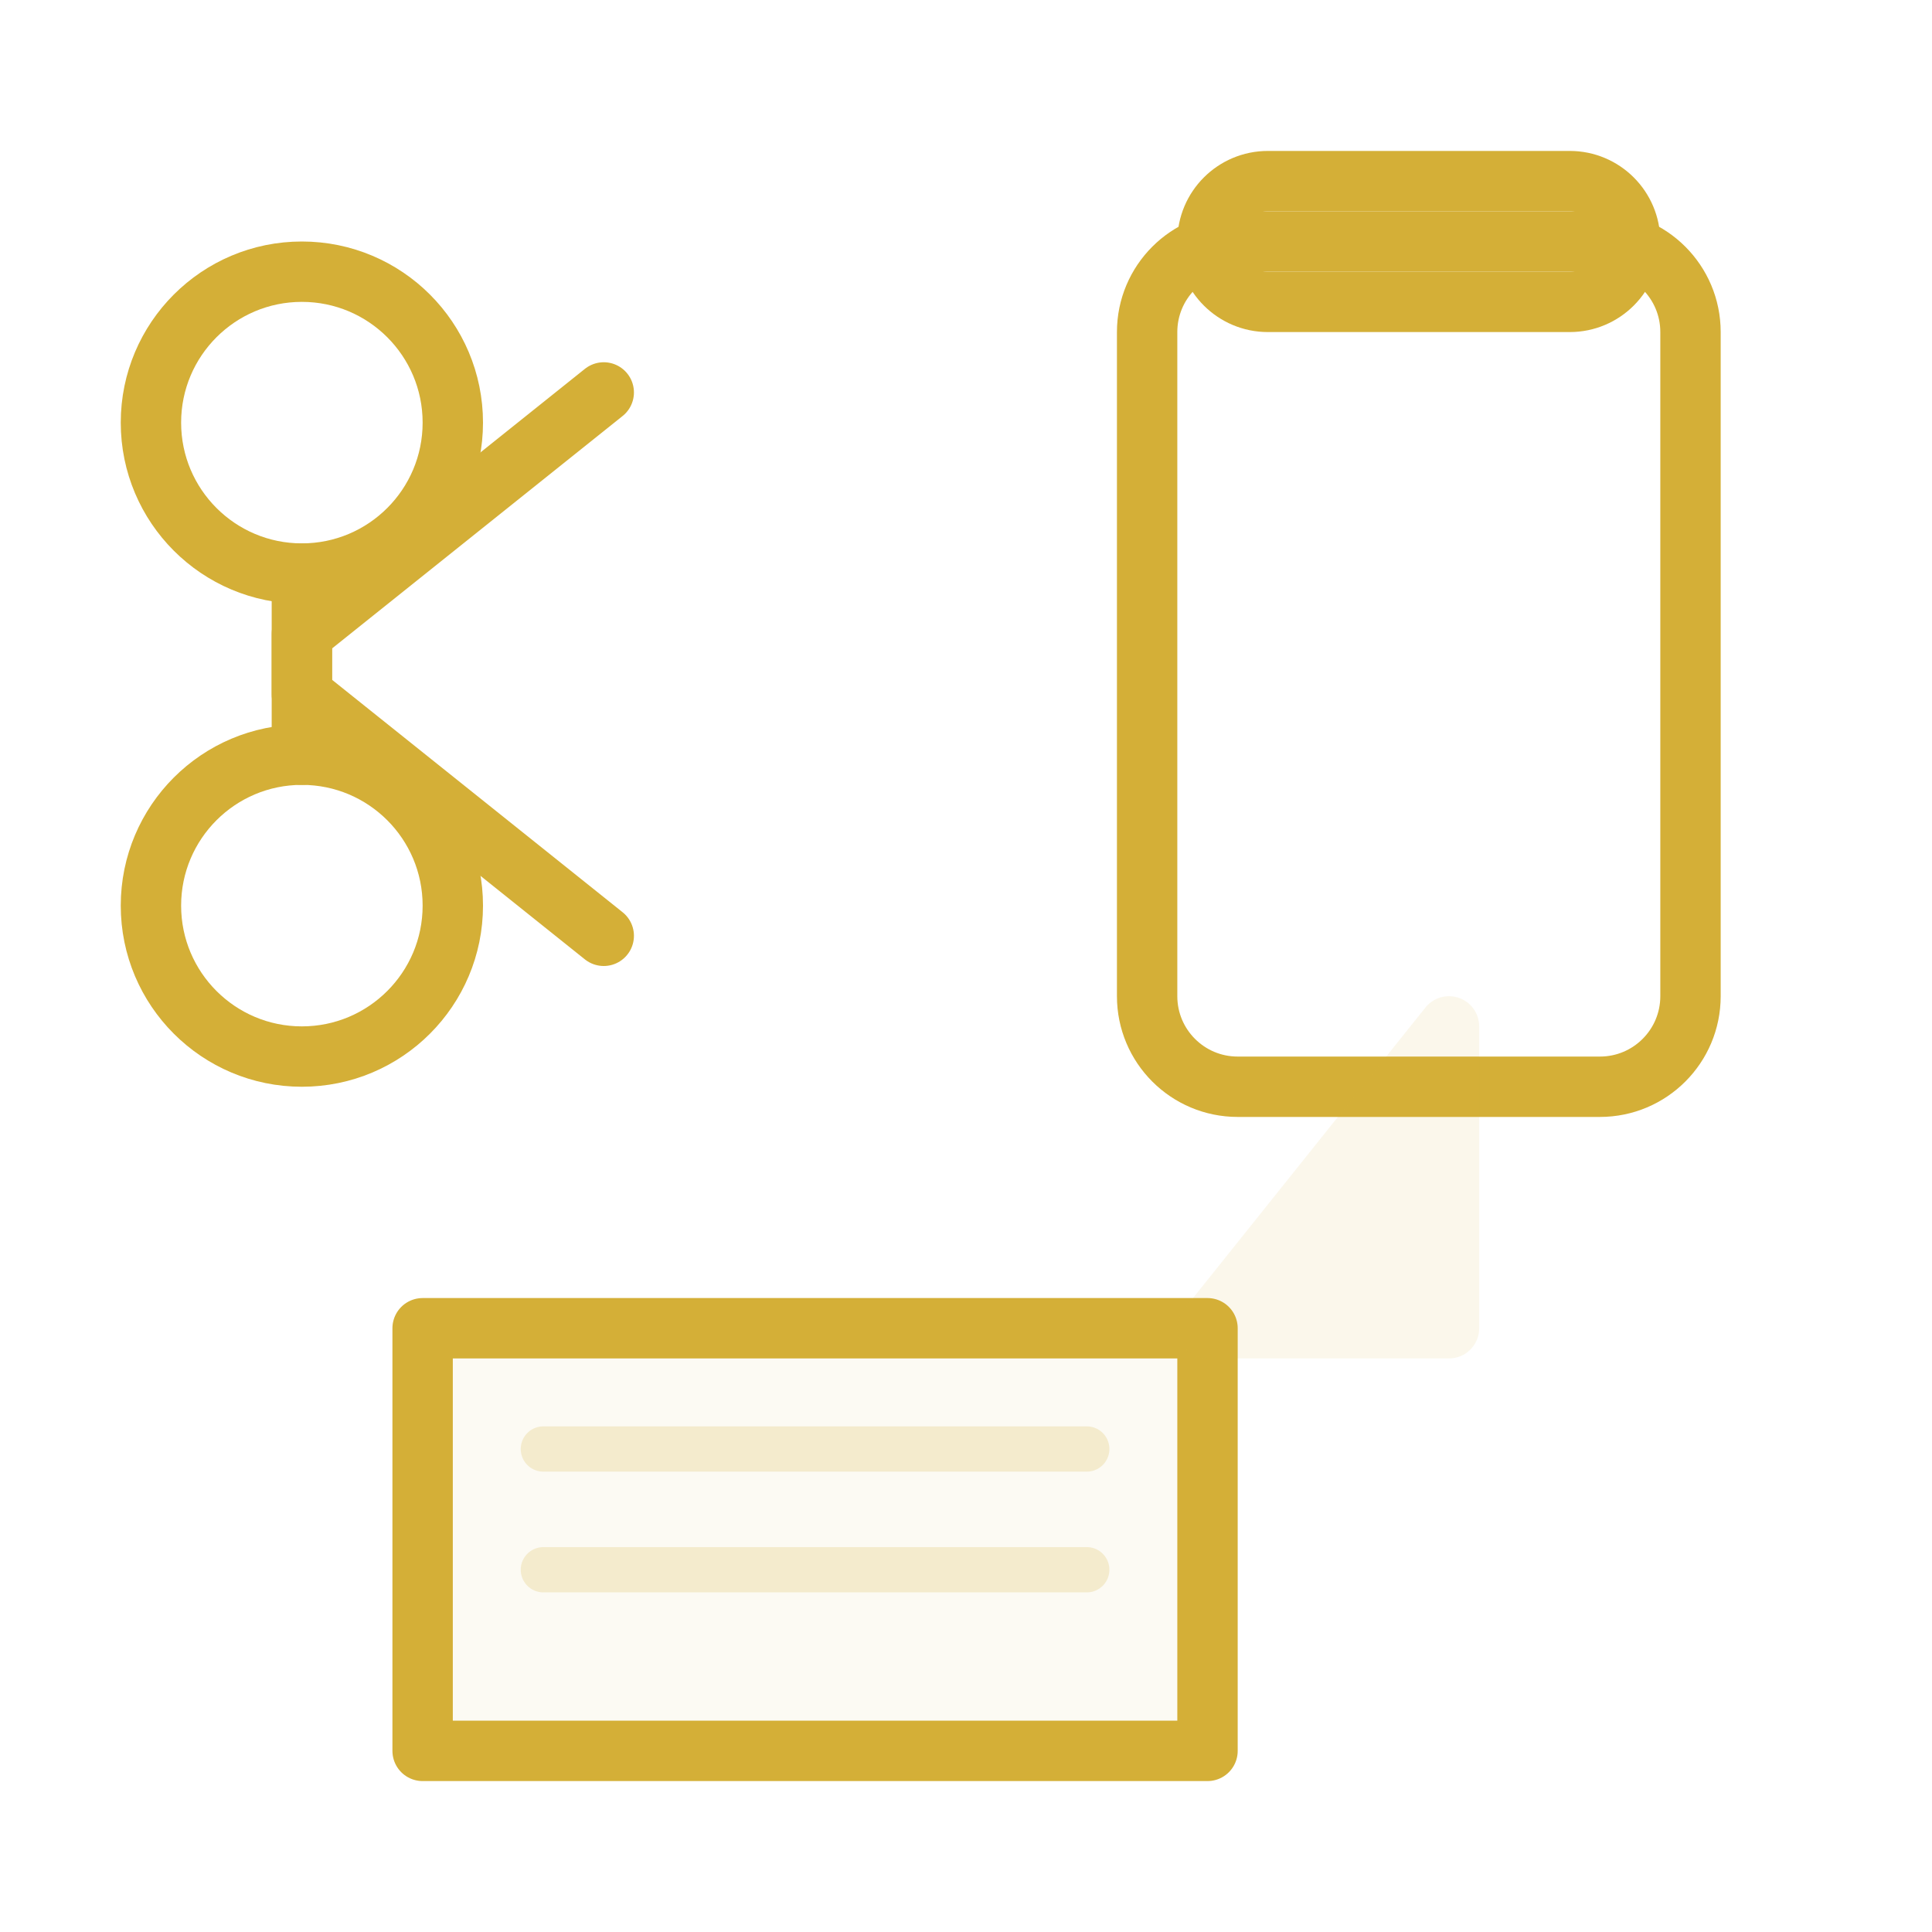
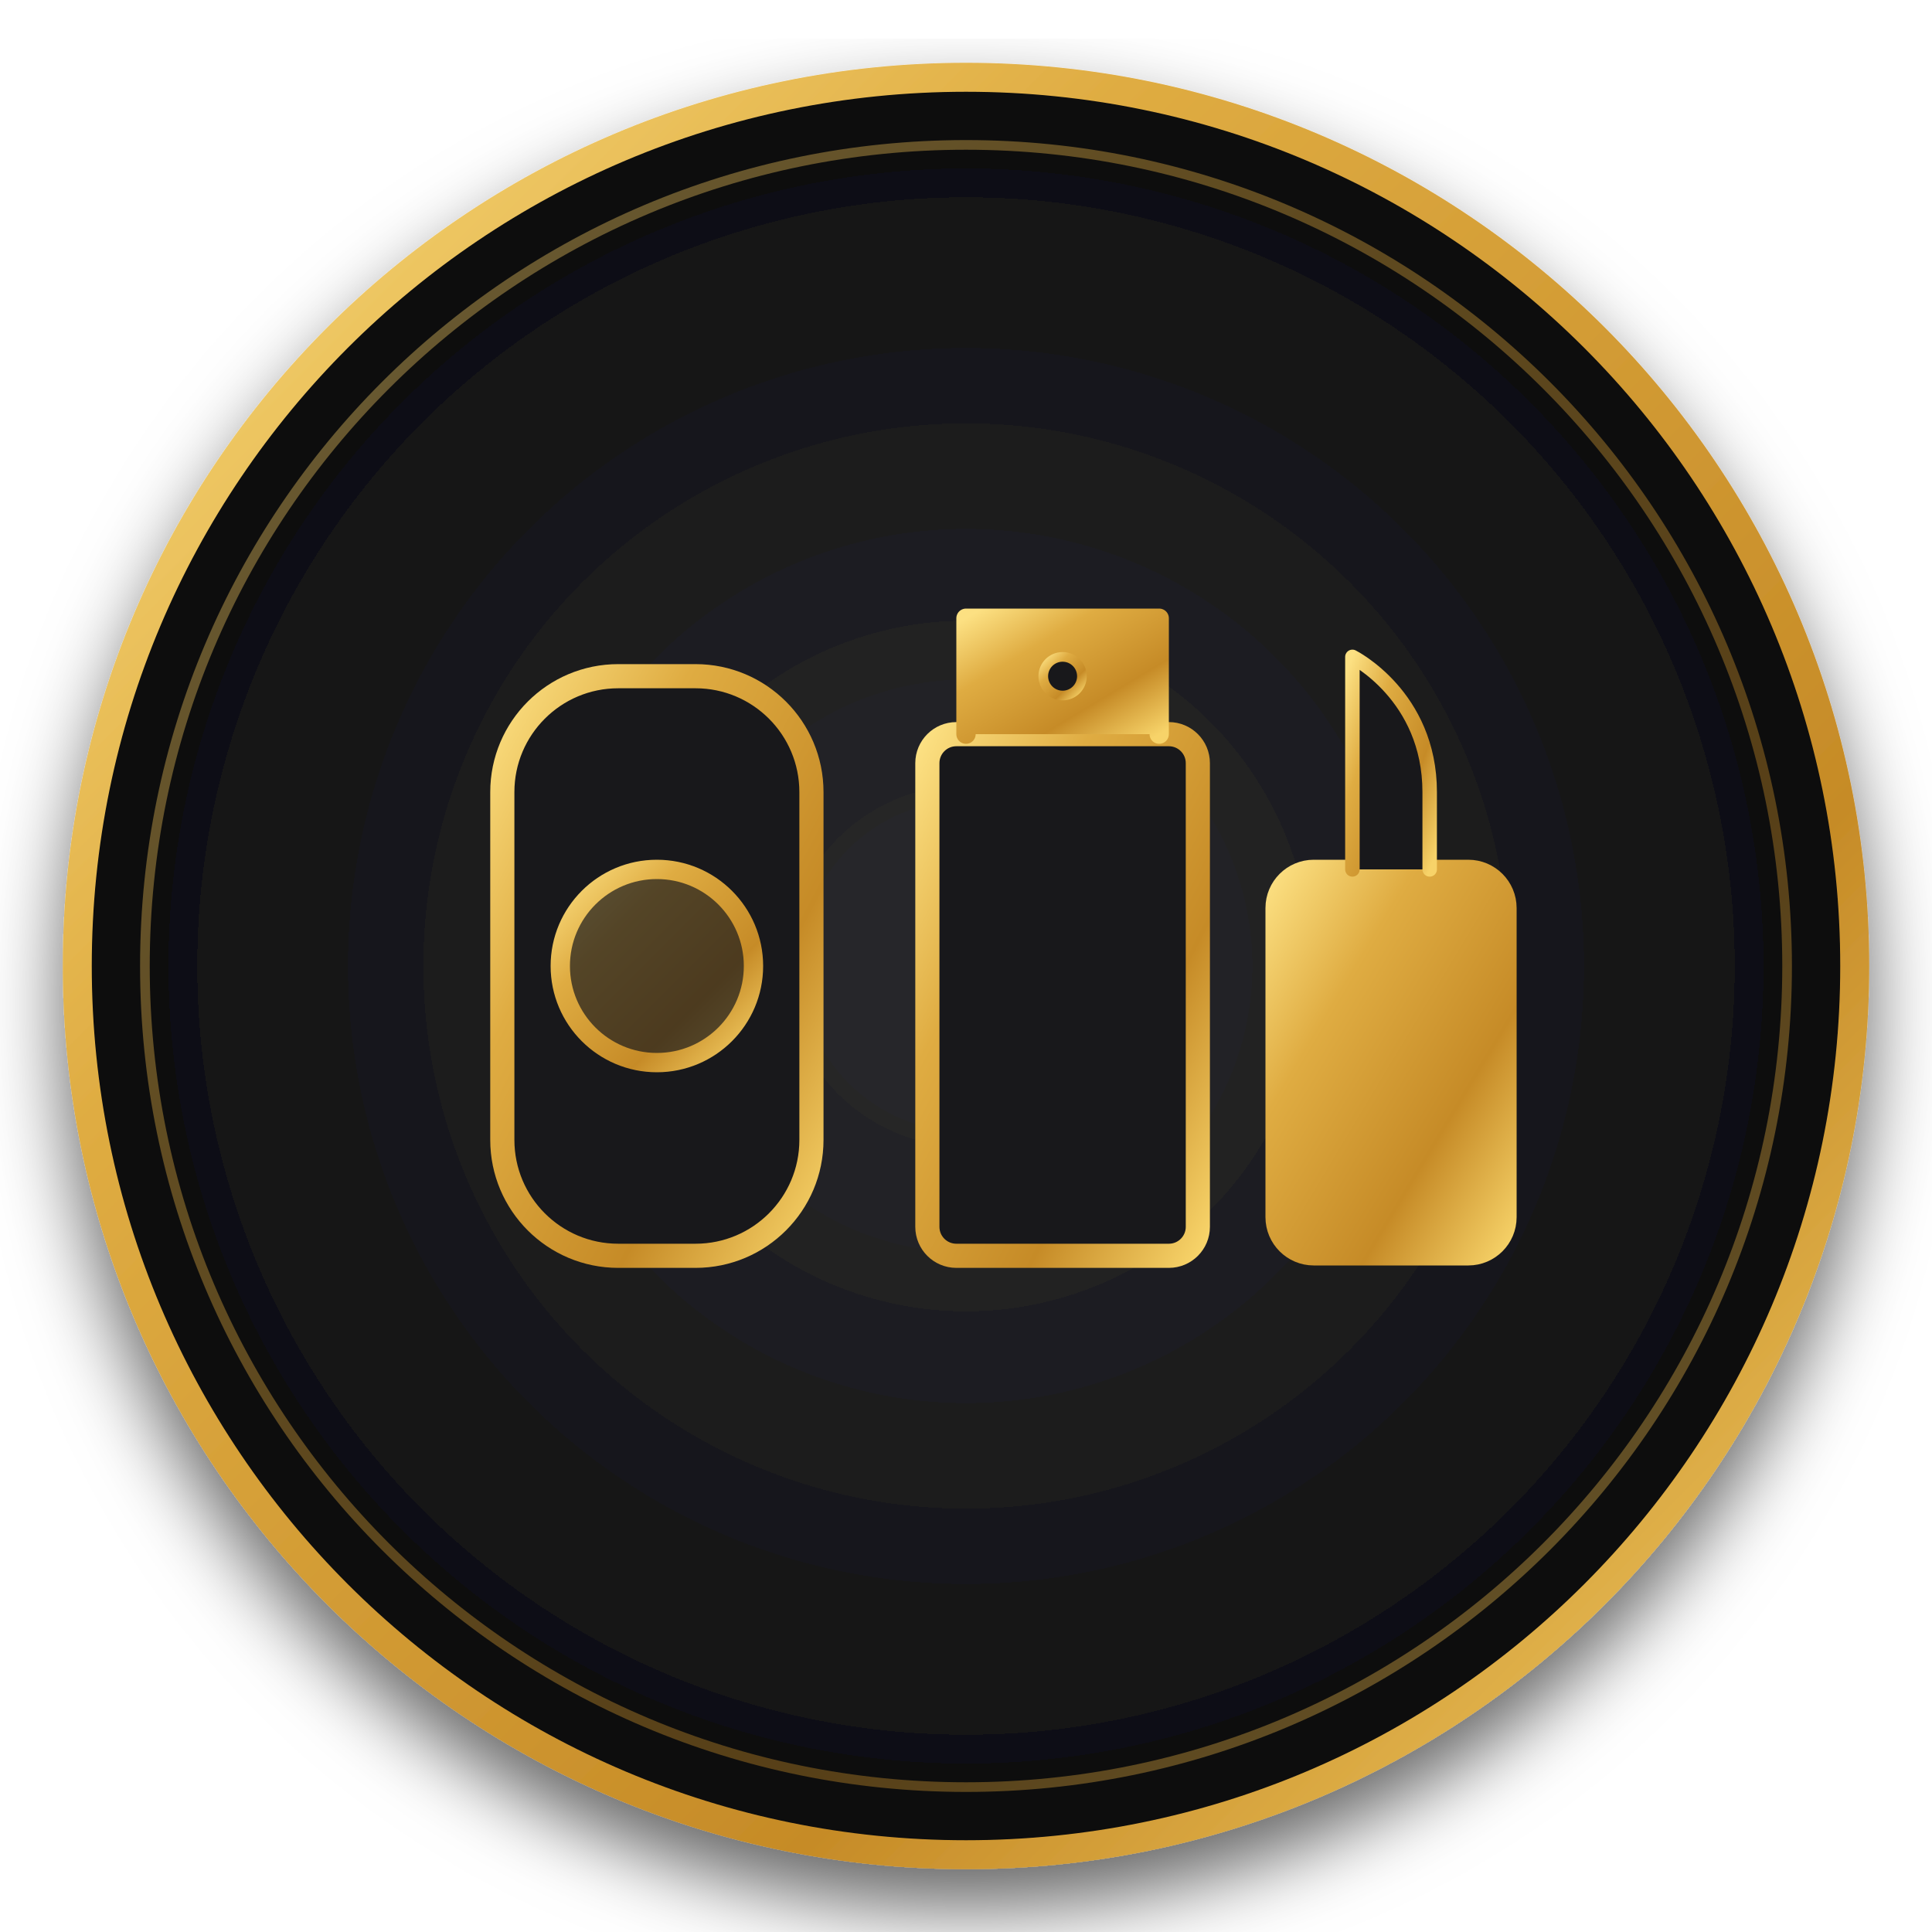
- <svg xmlns="http://www.w3.org/2000/svg" viewBox="0 0 64 64" fill="none" stroke="#d4af37" stroke-width="2" stroke-linecap="round" stroke-linejoin="round">
-   <circle cx="10" cy="14" r="5" />
-   <circle cx="10" cy="30" r="5" />
-   <path d="M10 19v4l10 8" />
-   <path d="M10 25v-4l10-8" />
-   <rect x="38" y="8" width="18" height="28" rx="3" />
-   <rect x="40" y="6" width="14" height="4" rx="2" />
-   <path d="M14 44h26v14H14z" rx="3" fill="#d4af37" opacity=".06" />
-   <path d="M14 44h26v14H14z" rx="3" />
-   <path d="M40 44l8-10v10z" fill="#d4af37" opacity=".1" />
-   <line x1="18" y1="48" x2="36" y2="48" stroke-width="1.5" opacity=".2" />
-   <line x1="18" y1="52" x2="36" y2="52" stroke-width="1.5" opacity=".2" />
+ <svg xmlns="http://www.w3.org/2000/svg" viewBox="0 0 200 200" width="200" height="200">
+   <defs>
+     <radialGradient id="darkBg" cx="50%" cy="50%" r="50%">
+       <stop offset="0%" stop-color="#2a2a2e" />
+       <stop offset="80%" stop-color="#141416" />
+       <stop offset="100%" stop-color="#0a0a0b" />
+     </radialGradient>
+     <linearGradient id="goldGrad" x1="0%" y1="0%" x2="100%" y2="100%">
+       <stop offset="0%" stop-color="#FCE082" />
+       <stop offset="30%" stop-color="#DFAC42" />
+       <stop offset="70%" stop-color="#C68B27" />
+       <stop offset="100%" stop-color="#F7D369" />
+     </linearGradient>
+     <linearGradient id="goldLine" x1="0%" y1="0%" x2="0%" y2="100%">
+       <stop offset="0%" stop-color="#FFEAA5" />
+       <stop offset="50%" stop-color="#D49E35" />
+       <stop offset="100%" stop-color="#91651B" />
+     </linearGradient>
+     <filter id="shadow" x="-20%" y="-20%" width="140%" height="140%">
+       <feDropShadow dx="0" dy="4" stdDeviation="4" flood-color="#000000" flood-opacity="0.6" />
+     </filter>
+   </defs>
+   <circle cx="100" cy="100" r="92" fill="url(#darkBg)" stroke="url(#goldGrad)" stroke-width="3" filter="url(#shadow)" />
+   <circle cx="100" cy="100" r="85" fill="none" stroke="url(#goldGrad)" stroke-width="1" stroke-opacity="0.4" />
+   <g fill="none" stroke="url(#goldGrad)" stroke-linecap="round" stroke-linejoin="round">
+     <rect x="52" y="70" width="32" height="60" rx="12" stroke-width="2.5" fill="#18181b" />
+     <circle cx="68" cy="100" r="10" stroke-width="2" fill="url(#goldGrad)" fill-opacity="0.3" />
+     <rect x="96" y="76" width="28" height="54" rx="3" stroke-width="2.5" fill="#18181b" />
+     <path d="M100 76 L100 64 L120 64 L120 76" stroke-width="2" fill="url(#goldGrad)" />
+     <circle cx="110" cy="70" r="2" fill="#18181b" />
+     <rect x="132" y="90" width="24" height="40" rx="4" stroke-width="2" fill="url(#goldGrad)" />
+     <path d="M140 90 L140 68 C140 68 148 72 148 82 L148 90" stroke-width="1.5" fill="#18181b" />
+   </g>
</svg>
